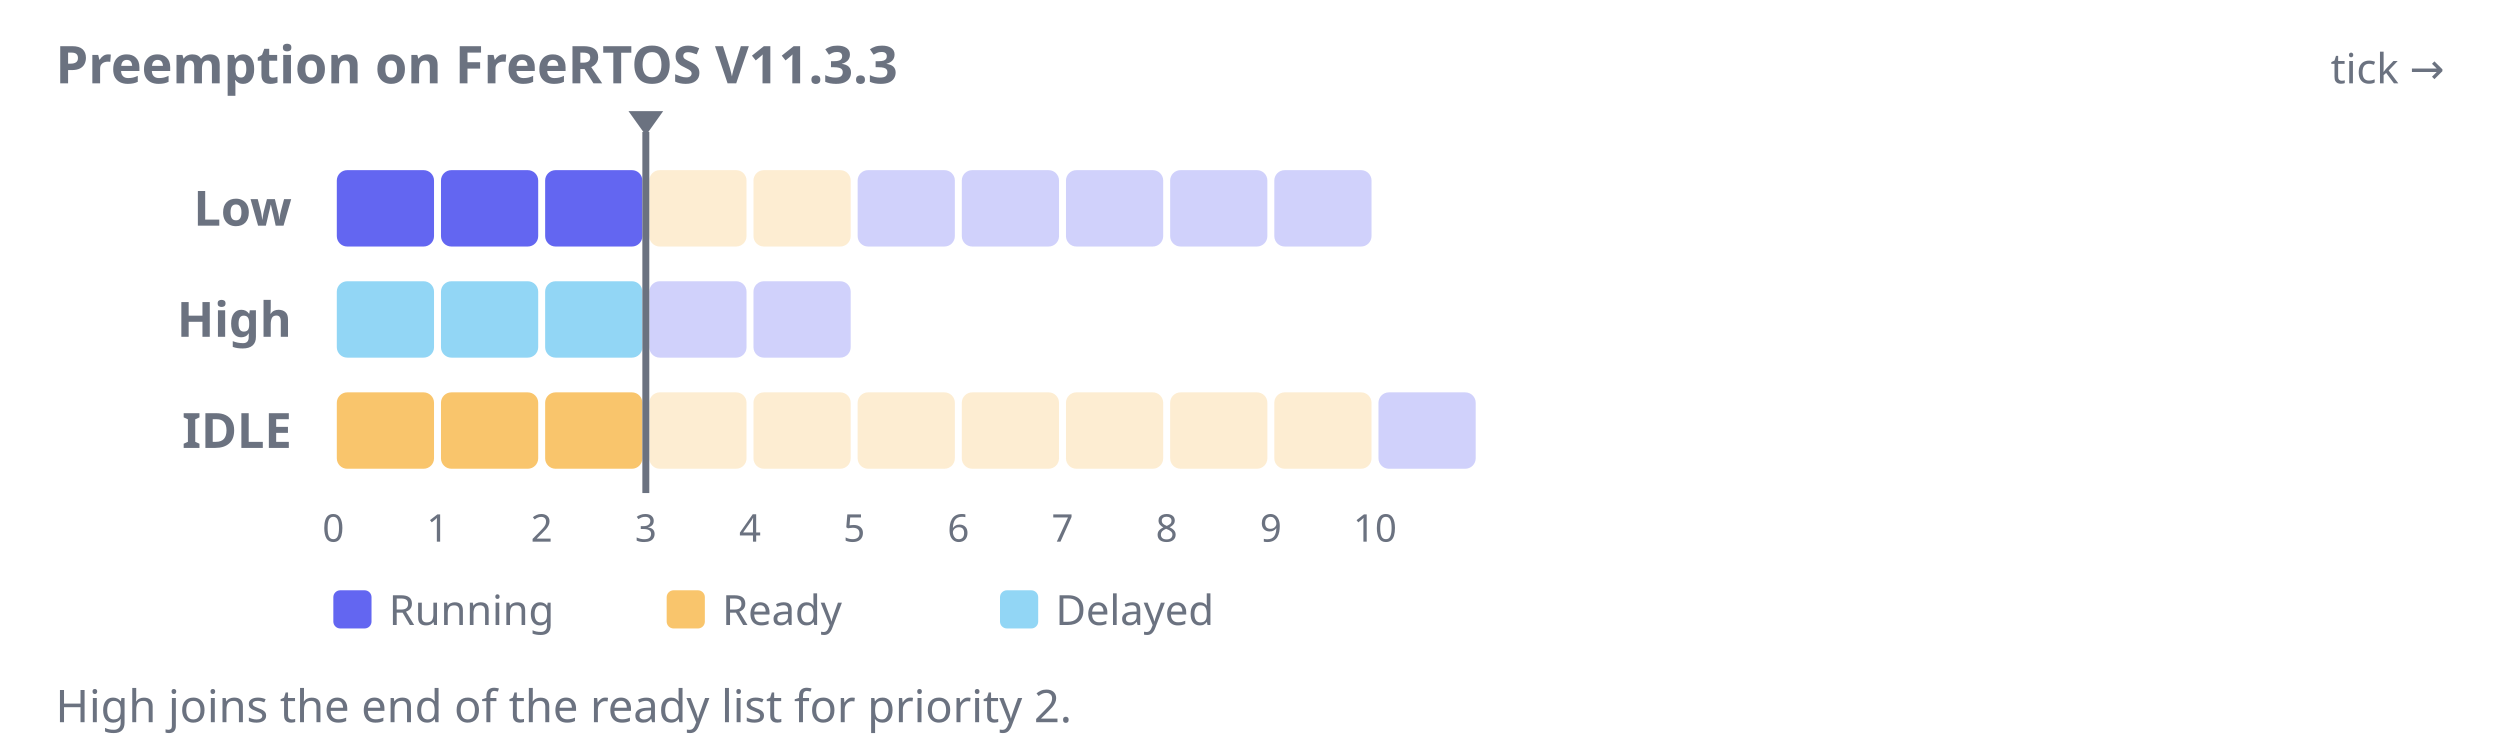
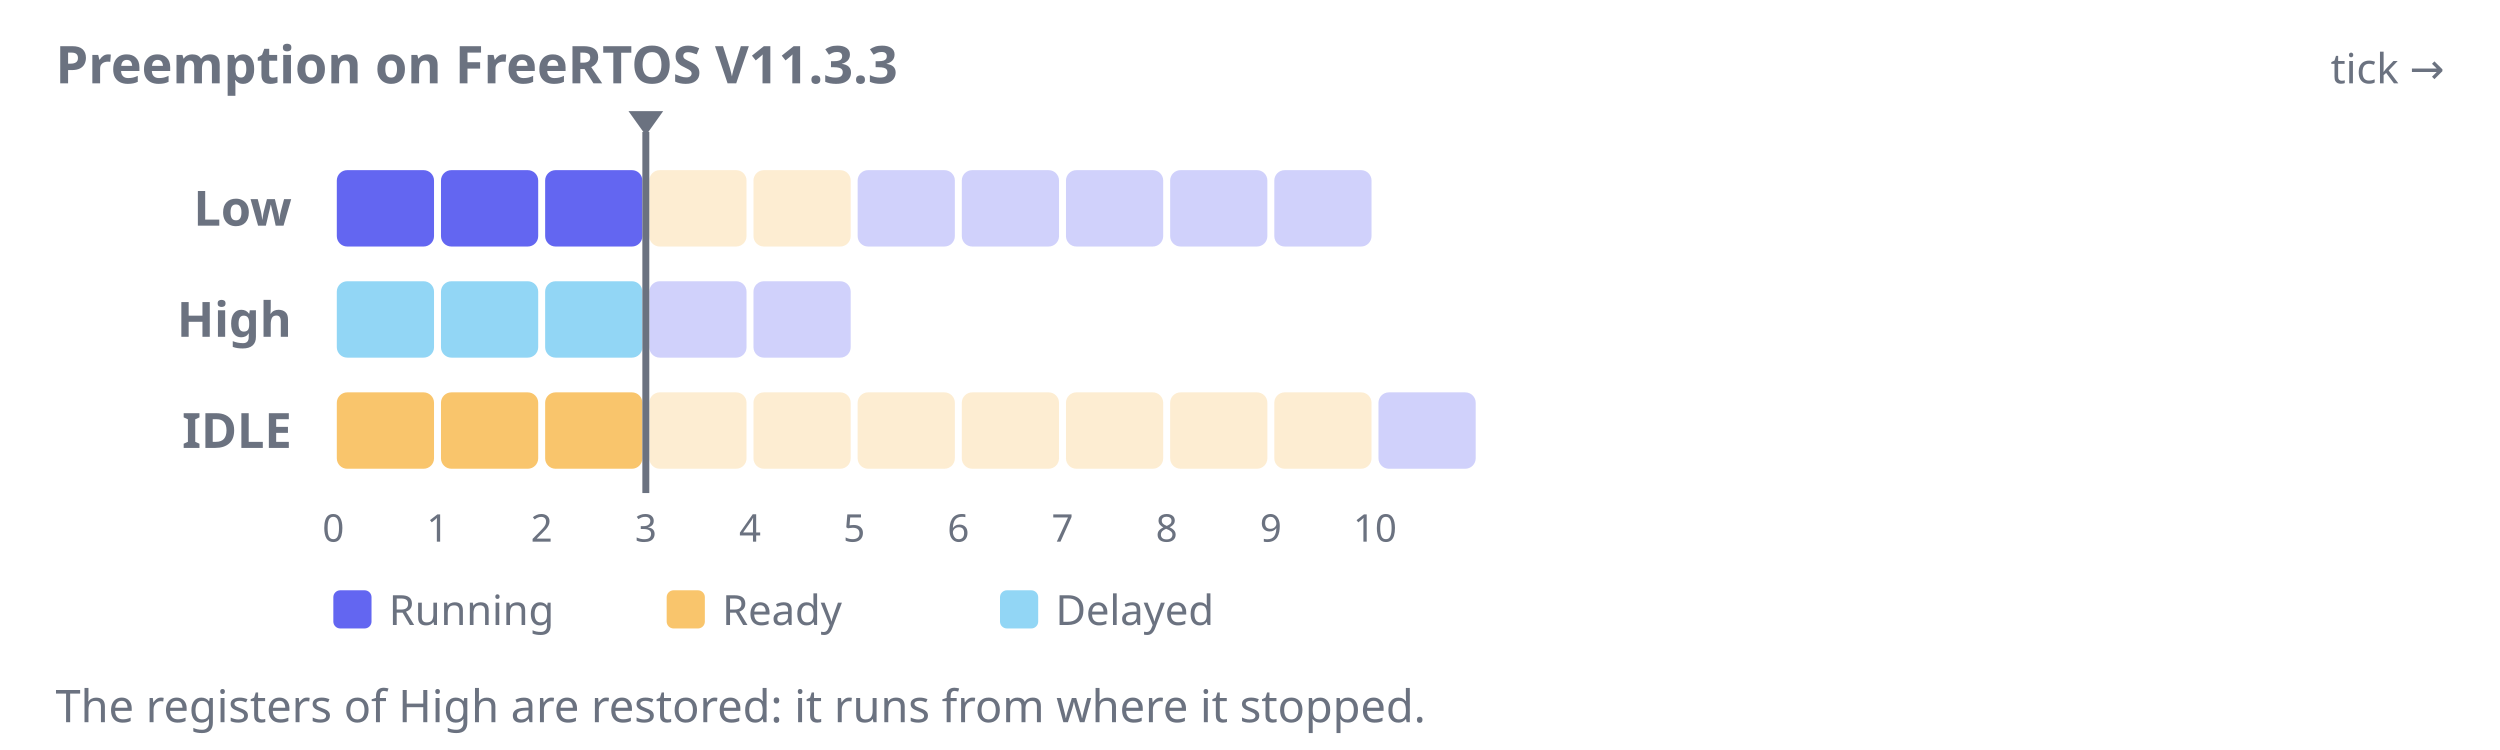
<svg xmlns="http://www.w3.org/2000/svg" viewBox="0 0 720 216" width="720" height="216" role="img" aria-label="Preemption on FreeRTOS V11.3.3" font-family="ui-sans-serif, system-ui, sans-serif" font-size="14" fill="#6b7280">
  <text x="16" y="24" font-size="15" font-weight="700">Preemption on FreeRTOS V11.3.3</text>
  <text x="704" y="24" text-anchor="end" font-size="12">tick →</text>
  <text x="84" y="65" text-anchor="end" font-weight="600">Low</text>
  <rect x="97" y="49" width="28" height="22" rx="3" fill="#6366f1" fill-opacity="1.00" />
  <rect x="127" y="49" width="28" height="22" rx="3" fill="#6366f1" fill-opacity="1.00" />
  <rect x="157" y="49" width="28" height="22" rx="3" fill="#6366f1" fill-opacity="1.00" />
  <rect x="187" y="49" width="28" height="22" rx="3" fill="#f59e0b" fill-opacity="0.18" />
  <rect x="217" y="49" width="28" height="22" rx="3" fill="#f59e0b" fill-opacity="0.18" />
  <rect x="247" y="49" width="28" height="22" rx="3" fill="#6366f1" fill-opacity="0.30" />
  <rect x="277" y="49" width="28" height="22" rx="3" fill="#6366f1" fill-opacity="0.30" />
  <rect x="307" y="49" width="28" height="22" rx="3" fill="#6366f1" fill-opacity="0.30" />
  <rect x="337" y="49" width="28" height="22" rx="3" fill="#6366f1" fill-opacity="0.30" />
  <rect x="367" y="49" width="28" height="22" rx="3" fill="#6366f1" fill-opacity="0.30" />
  <text x="84" y="97" text-anchor="end" font-weight="600">High</text>
  <rect x="97" y="81" width="28" height="22" rx="3" fill="#0ea5e9" fill-opacity="0.45" />
  <rect x="127" y="81" width="28" height="22" rx="3" fill="#0ea5e9" fill-opacity="0.45" />
  <rect x="157" y="81" width="28" height="22" rx="3" fill="#0ea5e9" fill-opacity="0.45" />
  <rect x="187" y="81" width="28" height="22" rx="3" fill="#6366f1" fill-opacity="0.30" />
  <rect x="217" y="81" width="28" height="22" rx="3" fill="#6366f1" fill-opacity="0.30" />
  <text x="84" y="129" text-anchor="end" font-weight="600">IDLE</text>
  <rect x="97" y="113" width="28" height="22" rx="3" fill="#f59e0b" fill-opacity="0.60" />
  <rect x="127" y="113" width="28" height="22" rx="3" fill="#f59e0b" fill-opacity="0.60" />
  <rect x="157" y="113" width="28" height="22" rx="3" fill="#f59e0b" fill-opacity="0.60" />
  <rect x="187" y="113" width="28" height="22" rx="3" fill="#f59e0b" fill-opacity="0.18" />
  <rect x="217" y="113" width="28" height="22" rx="3" fill="#f59e0b" fill-opacity="0.18" />
  <rect x="247" y="113" width="28" height="22" rx="3" fill="#f59e0b" fill-opacity="0.18" />
  <rect x="277" y="113" width="28" height="22" rx="3" fill="#f59e0b" fill-opacity="0.18" />
  <rect x="307" y="113" width="28" height="22" rx="3" fill="#f59e0b" fill-opacity="0.18" />
  <rect x="337" y="113" width="28" height="22" rx="3" fill="#f59e0b" fill-opacity="0.18" />
  <rect x="367" y="113" width="28" height="22" rx="3" fill="#f59e0b" fill-opacity="0.18" />
  <rect x="397" y="113" width="28" height="22" rx="3" fill="#6366f1" fill-opacity="0.30" />
  <text x="96" y="156" text-anchor="middle" font-size="11">0</text>
  <text x="126" y="156" text-anchor="middle" font-size="11">1</text>
  <text x="156" y="156" text-anchor="middle" font-size="11">2</text>
  <text x="186" y="156" text-anchor="middle" font-size="11">3</text>
  <text x="216" y="156" text-anchor="middle" font-size="11">4</text>
  <text x="246" y="156" text-anchor="middle" font-size="11">5</text>
  <text x="276" y="156" text-anchor="middle" font-size="11">6</text>
  <text x="306" y="156" text-anchor="middle" font-size="11">7</text>
  <text x="336" y="156" text-anchor="middle" font-size="11">8</text>
  <text x="366" y="156" text-anchor="middle" font-size="11">9</text>
  <text x="396" y="156" text-anchor="middle" font-size="11">10</text>
  <line x1="186" x2="186" y1="38" y2="142" stroke="#6b7280" stroke-width="2" />
  <path d="M181 32h10l-5 7z" fill="#6b7280" />
  <rect x="96" y="170" width="11" height="11" rx="2" fill="#6366f1" fill-opacity="1" />
  <text x="112" y="180" font-size="12">Running</text>
  <rect x="192" y="170" width="11" height="11" rx="2" fill="#f59e0b" fill-opacity="0.6" />
  <text x="208" y="180" font-size="12">Ready</text>
  <rect x="288" y="170" width="11" height="11" rx="2" fill="#0ea5e9" fill-opacity="0.45" />
  <text x="304" y="180" font-size="12">Delayed</text>
-   <text x="16" y="208" font-size="13">High joins the end of the ready list for priority 2.</text>
+   <text x="16" y="208" font-size="13">The registers of High are restored: it runs from where it stopped.</text>
</svg>
